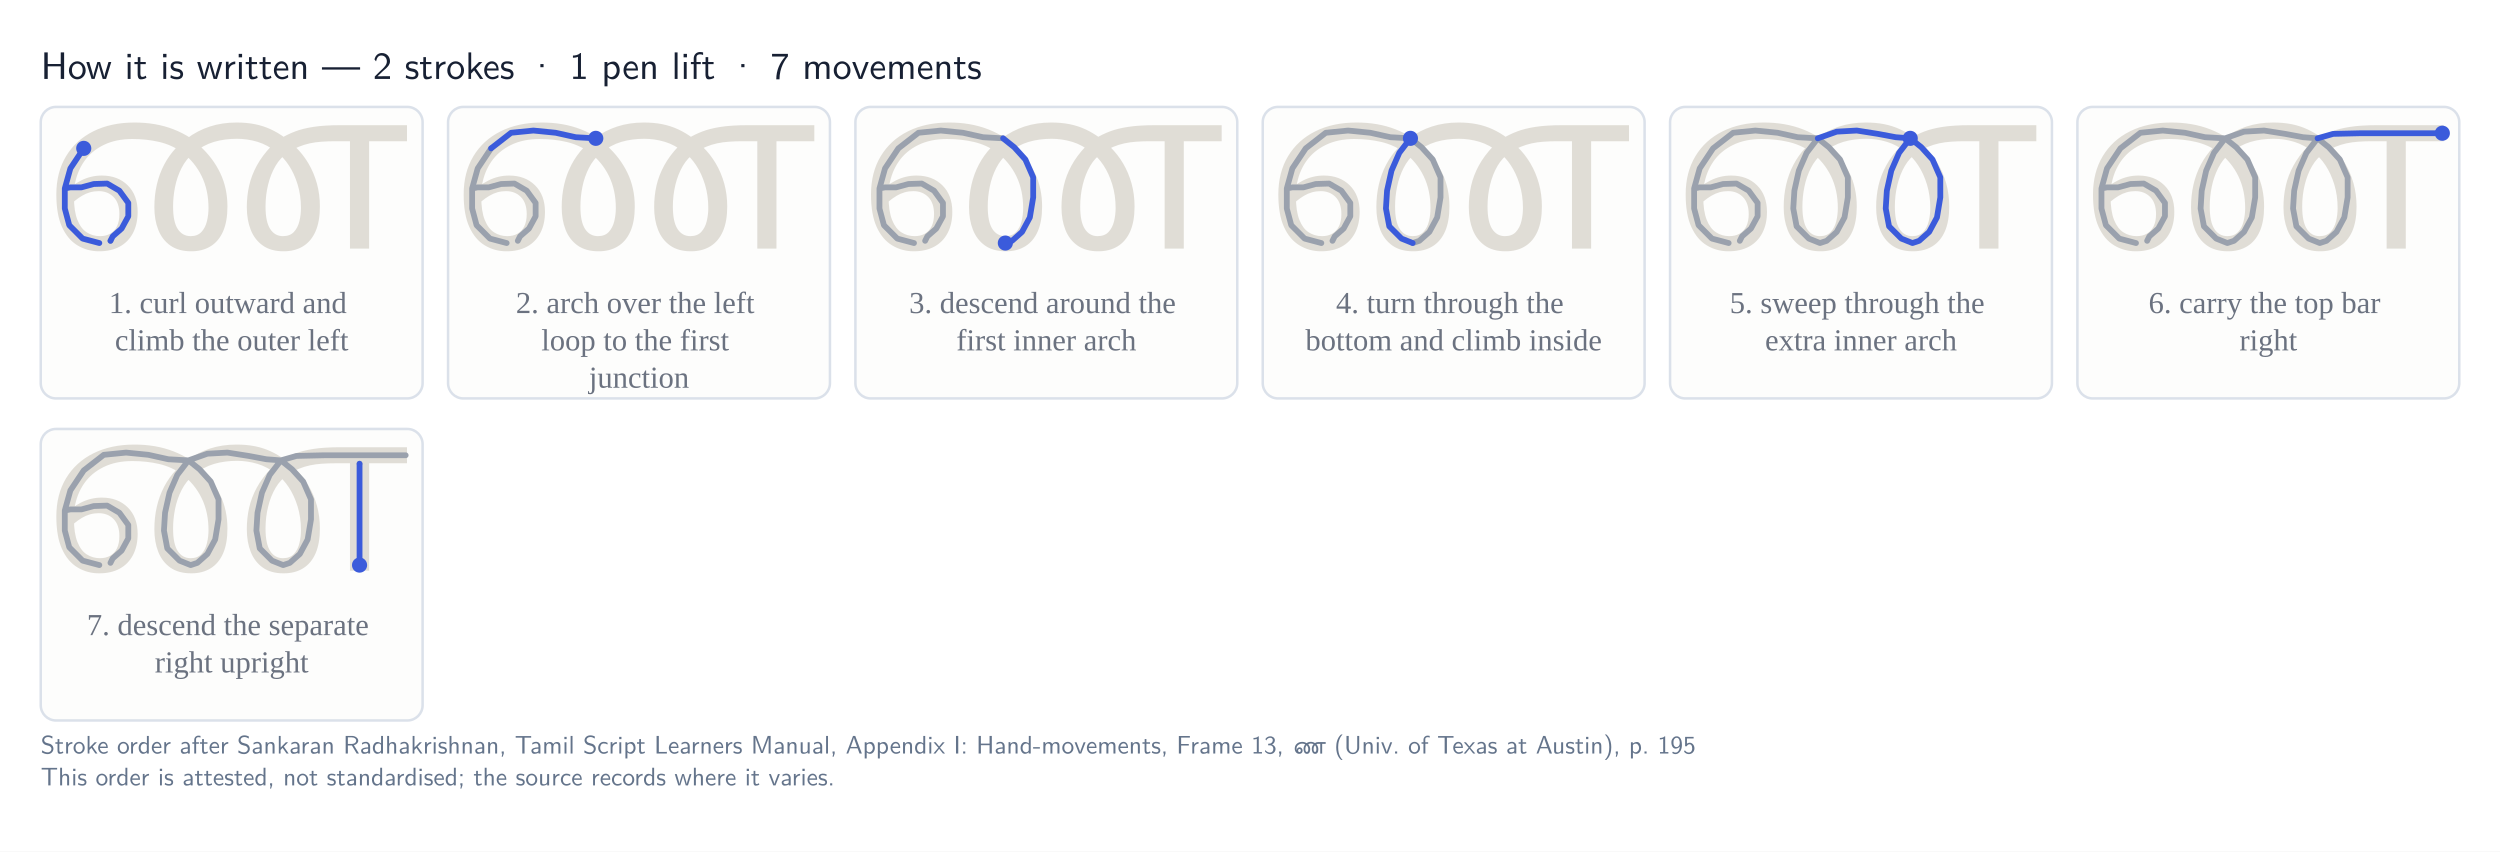
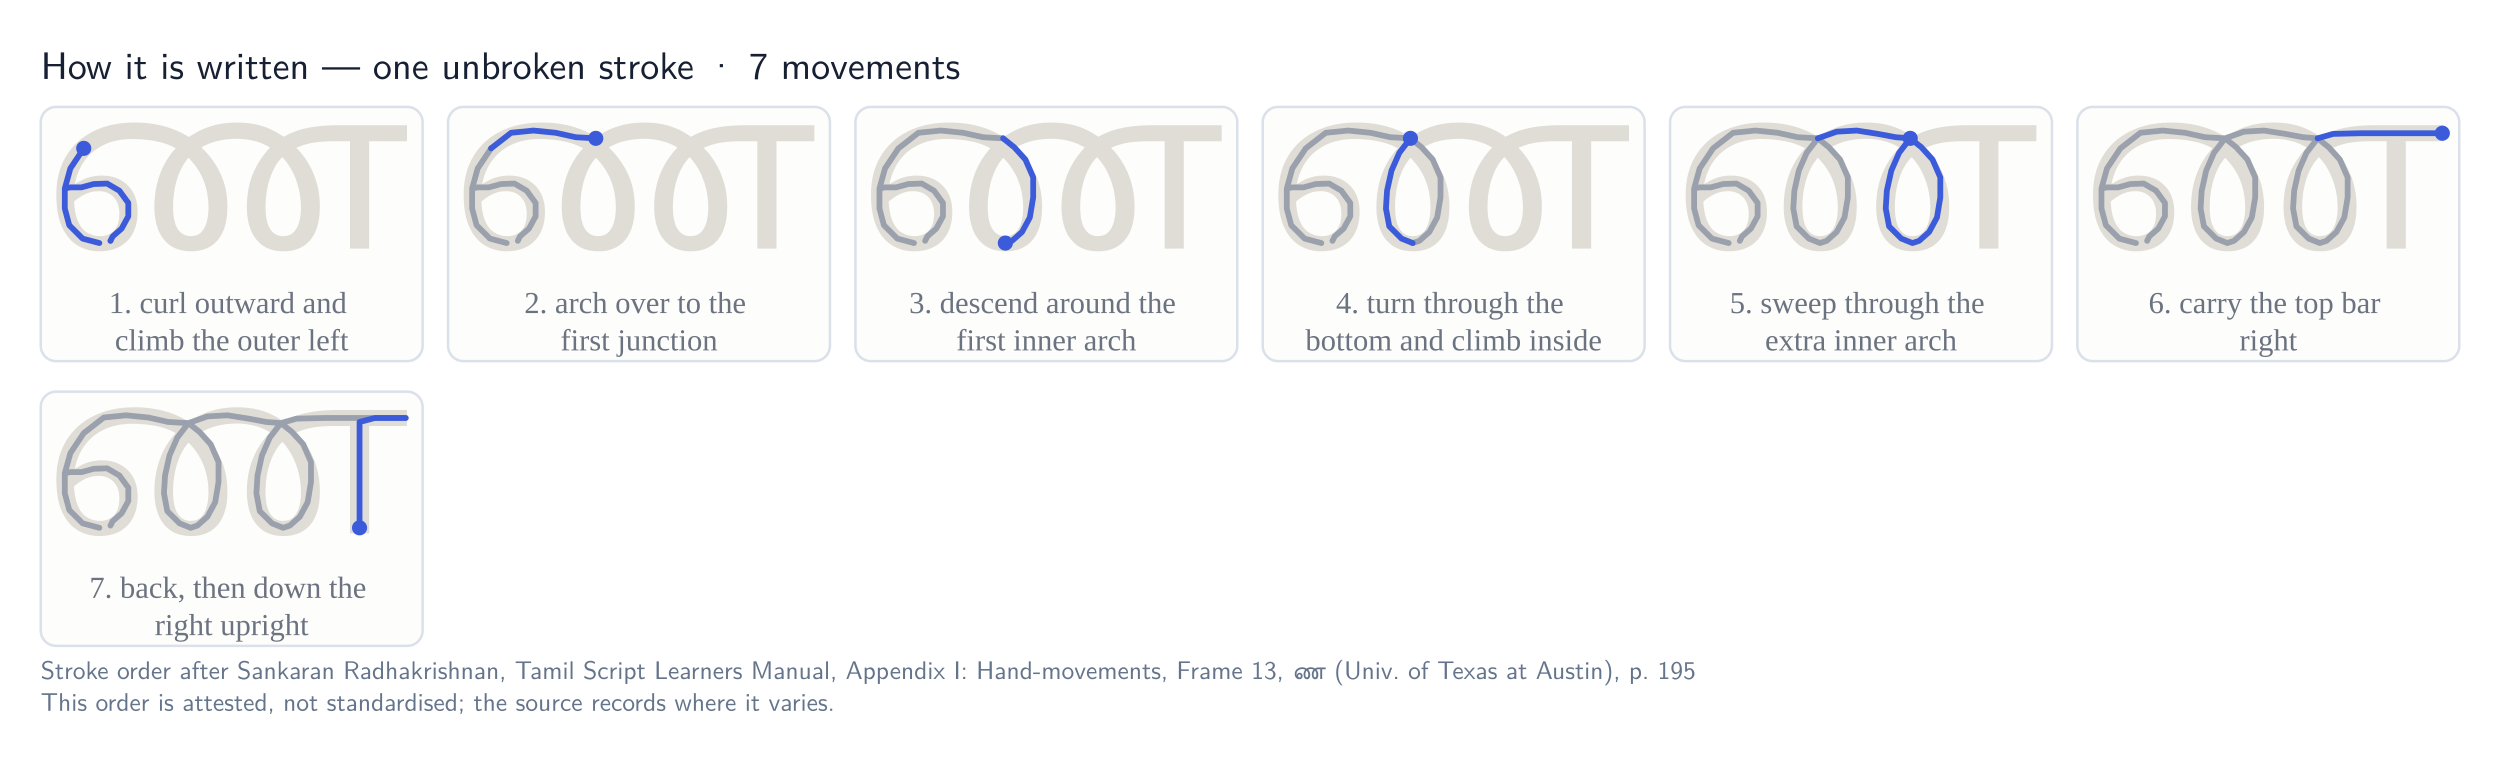
- <svg xmlns="http://www.w3.org/2000/svg" width="982" height="334.5" viewBox="0 0 982 334.5" role="img" aria-label="How to write ண: 2 strokes · 1 pen lift · 7 movements">
-   <rect x="0" y="0" width="982" height="334.5" fill="#ffffff" />
-   <text x="16" y="31" font-family="Latin Modern Sans, sans-serif" font-size="15" fill="#172033">How it is written — 2 strokes · 1 pen lift · 7 movements</text>
-   <rect x="16" y="42" width="150" height="114.5" rx="6" fill="#fdfdfc" stroke="#dbe1ea" stroke-width="1" />
-   <svg x="16" y="42" width="150" height="114.5" viewBox="-13 -636 1714 1308.4" preserveAspectRatio="xMidYMid meet" overflow="hidden">
+ <svg xmlns="http://www.w3.org/2000/svg" width="982" height="305.2" viewBox="0 0 982 305.2" role="img" aria-label="How to write ண: one unbroken stroke · 7 movements">
+   <rect x="0" y="0" width="982" height="305.2" fill="#ffffff" />
+   <text x="16" y="31" font-family="Latin Modern Sans, sans-serif" font-size="15" fill="#172033">How it is written — one unbroken stroke · 7 movements</text>
+   <rect x="16" y="42" width="150" height="99.85" rx="6" fill="#fdfdfc" stroke="#dbe1ea" stroke-width="1" />
+   <svg x="16" y="42" width="150" height="99.85" viewBox="-13 -636 1714 1140.9" preserveAspectRatio="xMidYMid meet" overflow="hidden">
    <g transform="scale(1,-1)">
      <path class="ductus__glyph" d="M249 -12Q196 -12 152 14.5Q108 41 82.5 97Q57 153 57 243Q57 342 100.5 414.5Q144 487 223 526.5Q302 566 408 566Q456 566 499.5 558.5Q543 551 583 535.5Q623 520 662 495L703 459Q760 407 792.5 339.5Q825 272 825 189Q825 122 805.5 77.5Q786 33 749.5 10.5Q713 -12 663 -12Q605 -12 568.5 14Q532 40 514.5 84.5Q497 129 497 186Q497 239 508 287Q519 335 541 377Q563 419 596 454L644 495Q691 530 746 548Q801 566 866 566Q911 566 948.5 558.5Q986 551 1019.5 535.5Q1053 520 1084 497L1130 457Q1164 424 1188.5 382.5Q1213 341 1226.5 292.5Q1240 244 1240 189Q1240 122 1220.5 77.5Q1201 33 1164.5 10.5Q1128 -12 1077 -12Q1020 -12 983.5 14Q947 40 929.5 84.5Q912 129 912 186Q912 237 922.5 283Q933 329 957 373Q981 417 1020 458L1065 495Q1095 513 1129 526Q1163 539 1211.5 546.5Q1260 554 1333 554L1631 554L1631 482L1461 482L1461 0L1375 0L1375 482L1310 482Q1277 482 1248.5 480Q1220 478 1194.5 472.5Q1169 467 1145 457Q1121 447 1096 430Q1063 409 1041 371.5Q1019 334 1007.5 287Q996 240 996 189Q996 120 1017 88Q1038 56 1074 56Q1106 56 1123.5 75Q1141 94 1148 123Q1155 152 1155 182Q1155 239 1140 288Q1125 337 1100.5 374Q1076 411 1047 432Q1005 466 959.5 479.5Q914 493 868 493Q812 493 764.5 479Q717 465 672 429Q639 401 619 361.5Q599 322 590 277.5Q581 233 581 189Q581 120 602 88Q623 56 660 56Q691 56 708.5 75Q726 94 733 123Q740 152 740 182Q740 262 709.5 325Q679 388 621 433Q574 466 518 479Q462 492 398 492Q324 492 269 465Q214 438 181.5 391Q149 344 139 283Q138 268 137 254.5Q136 241 136 233Q136 168 151.5 129Q167 90 193.5 73Q220 56 253 56Q280 56 299.5 67.5Q319 79 329.5 101Q340 123 340 155Q340 205 314 231.5Q288 258 247 258Q207 258 172 237Q137 216 108 184L93 248Q123 283 167.5 305.5Q212 328 261 328Q333 328 377.5 284Q422 240 422 165Q422 110 401 70Q380 30 341.5 9Q303 -12 249 -12Z" fill="#e0ddd6" fill-rule="nonzero" />
      <path class="ductus__done" d="M300 35 L300 35" fill="none" stroke="#9aa1ad" stroke-width="26" stroke-linecap="round" stroke-linejoin="round" />
      <path class="ductus__pen" d="M300 35 L310 55 L350 90 L380 145 L380 205 L340 260 L285 292 L225 290 L170 275 L120 275 L95 270 L95 180 L115 105 L175 45 L250 25 L175 45 L115 105 L95 180 L95 270 L120 360 L180 450" fill="none" stroke="#3b5bdb" stroke-width="26" stroke-linecap="round" stroke-linejoin="round" />
      <circle class="ductus__tip" cx="180" cy="450" r="34" fill="#3b5bdb" />
    </g>
    <text class="ductus__caption" x="844" y="289.3" text-anchor="middle" font-size="137.3" fill="#6b7280">
      <tspan x="844" y="289.3">1. curl outward and</tspan>
      <tspan x="844" y="456.8">climb the outer left</tspan>
    </text>
  </svg>
-   <rect x="176" y="42" width="150" height="114.5" rx="6" fill="#fdfdfc" stroke="#dbe1ea" stroke-width="1" />
-   <svg x="176" y="42" width="150" height="114.5" viewBox="-13 -636 1714 1308.4" preserveAspectRatio="xMidYMid meet" overflow="hidden">
+   <rect x="176" y="42" width="150" height="99.85" rx="6" fill="#fdfdfc" stroke="#dbe1ea" stroke-width="1" />
+   <svg x="176" y="42" width="150" height="99.85" viewBox="-13 -636 1714 1140.9" preserveAspectRatio="xMidYMid meet" overflow="hidden">
    <g transform="scale(1,-1)">
      <path class="ductus__glyph" d="M249 -12Q196 -12 152 14.5Q108 41 82.5 97Q57 153 57 243Q57 342 100.5 414.5Q144 487 223 526.5Q302 566 408 566Q456 566 499.5 558.5Q543 551 583 535.5Q623 520 662 495L703 459Q760 407 792.5 339.5Q825 272 825 189Q825 122 805.5 77.5Q786 33 749.5 10.5Q713 -12 663 -12Q605 -12 568.5 14Q532 40 514.5 84.5Q497 129 497 186Q497 239 508 287Q519 335 541 377Q563 419 596 454L644 495Q691 530 746 548Q801 566 866 566Q911 566 948.5 558.5Q986 551 1019.5 535.5Q1053 520 1084 497L1130 457Q1164 424 1188.5 382.5Q1213 341 1226.5 292.5Q1240 244 1240 189Q1240 122 1220.5 77.5Q1201 33 1164.5 10.5Q1128 -12 1077 -12Q1020 -12 983.5 14Q947 40 929.5 84.5Q912 129 912 186Q912 237 922.5 283Q933 329 957 373Q981 417 1020 458L1065 495Q1095 513 1129 526Q1163 539 1211.5 546.5Q1260 554 1333 554L1631 554L1631 482L1461 482L1461 0L1375 0L1375 482L1310 482Q1277 482 1248.5 480Q1220 478 1194.5 472.5Q1169 467 1145 457Q1121 447 1096 430Q1063 409 1041 371.5Q1019 334 1007.5 287Q996 240 996 189Q996 120 1017 88Q1038 56 1074 56Q1106 56 1123.5 75Q1141 94 1148 123Q1155 152 1155 182Q1155 239 1140 288Q1125 337 1100.5 374Q1076 411 1047 432Q1005 466 959.5 479.5Q914 493 868 493Q812 493 764.5 479Q717 465 672 429Q639 401 619 361.5Q599 322 590 277.5Q581 233 581 189Q581 120 602 88Q623 56 660 56Q691 56 708.5 75Q726 94 733 123Q740 152 740 182Q740 262 709.5 325Q679 388 621 433Q574 466 518 479Q462 492 398 492Q324 492 269 465Q214 438 181.5 391Q149 344 139 283Q138 268 137 254.5Q136 241 136 233Q136 168 151.5 129Q167 90 193.5 73Q220 56 253 56Q280 56 299.5 67.5Q319 79 329.5 101Q340 123 340 155Q340 205 314 231.5Q288 258 247 258Q207 258 172 237Q137 216 108 184L93 248Q123 283 167.5 305.5Q212 328 261 328Q333 328 377.5 284Q422 240 422 165Q422 110 401 70Q380 30 341.5 9Q303 -12 249 -12Z" fill="#e0ddd6" fill-rule="nonzero" />
      <path class="ductus__done" d="M300 35 L310 55 L350 90 L380 145 L380 205 L340 260 L285 292 L225 290 L170 275 L120 275 L95 270 L95 180 L115 105 L175 45 L250 25 L175 45 L115 105 L95 180 L95 270 L120 360 L180 450 L180 450" fill="none" stroke="#9aa1ad" stroke-width="26" stroke-linecap="round" stroke-linejoin="round" />
      <path class="ductus__pen" d="M180 450 L270 520 L370 530 L470 520 L560 500 L650 495" fill="none" stroke="#3b5bdb" stroke-width="26" stroke-linecap="round" stroke-linejoin="round" />
      <circle class="ductus__tip" cx="650" cy="495" r="34" fill="#3b5bdb" />
    </g>
    <text class="ductus__caption" x="844" y="289.3" text-anchor="middle" font-size="137.3" fill="#6b7280">
-       <tspan x="844" y="289.3">2. arch over the left</tspan>
-       <tspan x="844" y="456.8">loop to the first</tspan>
-       <tspan x="844" y="624.3">junction</tspan>
+       <tspan x="844" y="289.3">2. arch over to the</tspan>
+       <tspan x="844" y="456.8">first junction</tspan>
    </text>
  </svg>
-   <rect x="336" y="42" width="150" height="114.5" rx="6" fill="#fdfdfc" stroke="#dbe1ea" stroke-width="1" />
-   <svg x="336" y="42" width="150" height="114.5" viewBox="-13 -636 1714 1308.4" preserveAspectRatio="xMidYMid meet" overflow="hidden">
+   <rect x="336" y="42" width="150" height="99.85" rx="6" fill="#fdfdfc" stroke="#dbe1ea" stroke-width="1" />
+   <svg x="336" y="42" width="150" height="99.85" viewBox="-13 -636 1714 1140.9" preserveAspectRatio="xMidYMid meet" overflow="hidden">
    <g transform="scale(1,-1)">
      <path class="ductus__glyph" d="M249 -12Q196 -12 152 14.5Q108 41 82.5 97Q57 153 57 243Q57 342 100.5 414.5Q144 487 223 526.5Q302 566 408 566Q456 566 499.5 558.5Q543 551 583 535.5Q623 520 662 495L703 459Q760 407 792.5 339.5Q825 272 825 189Q825 122 805.5 77.5Q786 33 749.5 10.5Q713 -12 663 -12Q605 -12 568.5 14Q532 40 514.5 84.5Q497 129 497 186Q497 239 508 287Q519 335 541 377Q563 419 596 454L644 495Q691 530 746 548Q801 566 866 566Q911 566 948.5 558.5Q986 551 1019.5 535.5Q1053 520 1084 497L1130 457Q1164 424 1188.5 382.5Q1213 341 1226.5 292.5Q1240 244 1240 189Q1240 122 1220.5 77.5Q1201 33 1164.5 10.5Q1128 -12 1077 -12Q1020 -12 983.5 14Q947 40 929.5 84.5Q912 129 912 186Q912 237 922.5 283Q933 329 957 373Q981 417 1020 458L1065 495Q1095 513 1129 526Q1163 539 1211.5 546.5Q1260 554 1333 554L1631 554L1631 482L1461 482L1461 0L1375 0L1375 482L1310 482Q1277 482 1248.5 480Q1220 478 1194.5 472.5Q1169 467 1145 457Q1121 447 1096 430Q1063 409 1041 371.5Q1019 334 1007.5 287Q996 240 996 189Q996 120 1017 88Q1038 56 1074 56Q1106 56 1123.5 75Q1141 94 1148 123Q1155 152 1155 182Q1155 239 1140 288Q1125 337 1100.5 374Q1076 411 1047 432Q1005 466 959.5 479.5Q914 493 868 493Q812 493 764.5 479Q717 465 672 429Q639 401 619 361.5Q599 322 590 277.5Q581 233 581 189Q581 120 602 88Q623 56 660 56Q691 56 708.5 75Q726 94 733 123Q740 152 740 182Q740 262 709.5 325Q679 388 621 433Q574 466 518 479Q462 492 398 492Q324 492 269 465Q214 438 181.5 391Q149 344 139 283Q138 268 137 254.5Q136 241 136 233Q136 168 151.5 129Q167 90 193.5 73Q220 56 253 56Q280 56 299.5 67.5Q319 79 329.5 101Q340 123 340 155Q340 205 314 231.5Q288 258 247 258Q207 258 172 237Q137 216 108 184L93 248Q123 283 167.5 305.5Q212 328 261 328Q333 328 377.5 284Q422 240 422 165Q422 110 401 70Q380 30 341.5 9Q303 -12 249 -12Z" fill="#e0ddd6" fill-rule="nonzero" />
      <path class="ductus__done" d="M300 35 L310 55 L350 90 L380 145 L380 205 L340 260 L285 292 L225 290 L170 275 L120 275 L95 270 L95 180 L115 105 L175 45 L250 25 L175 45 L115 105 L95 180 L95 270 L120 360 L180 450 L270 520 L370 530 L470 520 L560 500 L650 495 L650 495" fill="none" stroke="#9aa1ad" stroke-width="26" stroke-linecap="round" stroke-linejoin="round" />
      <path class="ductus__pen" d="M650 495 L700 455 L750 400 L785 320 L785 230 L770 140 L735 75 L690 35 L660 25" fill="none" stroke="#3b5bdb" stroke-width="26" stroke-linecap="round" stroke-linejoin="round" />
      <circle class="ductus__tip" cx="660" cy="25" r="34" fill="#3b5bdb" />
    </g>
    <text class="ductus__caption" x="844" y="289.3" text-anchor="middle" font-size="137.3" fill="#6b7280">
      <tspan x="844" y="289.3">3. descend around the</tspan>
      <tspan x="844" y="456.8">first inner arch</tspan>
    </text>
  </svg>
-   <rect x="496" y="42" width="150" height="114.5" rx="6" fill="#fdfdfc" stroke="#dbe1ea" stroke-width="1" />
-   <svg x="496" y="42" width="150" height="114.5" viewBox="-13 -636 1714 1308.4" preserveAspectRatio="xMidYMid meet" overflow="hidden">
+   <rect x="496" y="42" width="150" height="99.85" rx="6" fill="#fdfdfc" stroke="#dbe1ea" stroke-width="1" />
+   <svg x="496" y="42" width="150" height="99.85" viewBox="-13 -636 1714 1140.9" preserveAspectRatio="xMidYMid meet" overflow="hidden">
    <g transform="scale(1,-1)">
      <path class="ductus__glyph" d="M249 -12Q196 -12 152 14.5Q108 41 82.5 97Q57 153 57 243Q57 342 100.5 414.5Q144 487 223 526.5Q302 566 408 566Q456 566 499.5 558.5Q543 551 583 535.5Q623 520 662 495L703 459Q760 407 792.5 339.5Q825 272 825 189Q825 122 805.5 77.5Q786 33 749.5 10.5Q713 -12 663 -12Q605 -12 568.5 14Q532 40 514.5 84.5Q497 129 497 186Q497 239 508 287Q519 335 541 377Q563 419 596 454L644 495Q691 530 746 548Q801 566 866 566Q911 566 948.5 558.5Q986 551 1019.5 535.5Q1053 520 1084 497L1130 457Q1164 424 1188.5 382.5Q1213 341 1226.5 292.5Q1240 244 1240 189Q1240 122 1220.5 77.5Q1201 33 1164.5 10.5Q1128 -12 1077 -12Q1020 -12 983.5 14Q947 40 929.5 84.5Q912 129 912 186Q912 237 922.5 283Q933 329 957 373Q981 417 1020 458L1065 495Q1095 513 1129 526Q1163 539 1211.5 546.5Q1260 554 1333 554L1631 554L1631 482L1461 482L1461 0L1375 0L1375 482L1310 482Q1277 482 1248.5 480Q1220 478 1194.5 472.5Q1169 467 1145 457Q1121 447 1096 430Q1063 409 1041 371.5Q1019 334 1007.5 287Q996 240 996 189Q996 120 1017 88Q1038 56 1074 56Q1106 56 1123.5 75Q1141 94 1148 123Q1155 152 1155 182Q1155 239 1140 288Q1125 337 1100.5 374Q1076 411 1047 432Q1005 466 959.5 479.5Q914 493 868 493Q812 493 764.5 479Q717 465 672 429Q639 401 619 361.5Q599 322 590 277.5Q581 233 581 189Q581 120 602 88Q623 56 660 56Q691 56 708.5 75Q726 94 733 123Q740 152 740 182Q740 262 709.5 325Q679 388 621 433Q574 466 518 479Q462 492 398 492Q324 492 269 465Q214 438 181.5 391Q149 344 139 283Q138 268 137 254.5Q136 241 136 233Q136 168 151.5 129Q167 90 193.5 73Q220 56 253 56Q280 56 299.5 67.5Q319 79 329.5 101Q340 123 340 155Q340 205 314 231.5Q288 258 247 258Q207 258 172 237Q137 216 108 184L93 248Q123 283 167.5 305.5Q212 328 261 328Q333 328 377.5 284Q422 240 422 165Q422 110 401 70Q380 30 341.5 9Q303 -12 249 -12Z" fill="#e0ddd6" fill-rule="nonzero" />
      <path class="ductus__done" d="M300 35 L310 55 L350 90 L380 145 L380 205 L340 260 L285 292 L225 290 L170 275 L120 275 L95 270 L95 180 L115 105 L175 45 L250 25 L175 45 L115 105 L95 180 L95 270 L120 360 L180 450 L270 520 L370 530 L470 520 L560 500 L650 495 L700 455 L750 400 L785 320 L785 230 L770 140 L735 75 L690 35 L660 25 L660 25" fill="none" stroke="#9aa1ad" stroke-width="26" stroke-linecap="round" stroke-linejoin="round" />
      <path class="ductus__pen" d="M660 25 L610 45 L555 100 L540 180 L545 260 L565 350 L600 430 L650 495" fill="none" stroke="#3b5bdb" stroke-width="26" stroke-linecap="round" stroke-linejoin="round" />
      <circle class="ductus__tip" cx="650" cy="495" r="34" fill="#3b5bdb" />
    </g>
    <text class="ductus__caption" x="844" y="289.3" text-anchor="middle" font-size="137.3" fill="#6b7280">
      <tspan x="844" y="289.3">4. turn through the</tspan>
      <tspan x="844" y="456.8">bottom and climb inside</tspan>
    </text>
  </svg>
-   <rect x="656" y="42" width="150" height="114.5" rx="6" fill="#fdfdfc" stroke="#dbe1ea" stroke-width="1" />
-   <svg x="656" y="42" width="150" height="114.5" viewBox="-13 -636 1714 1308.4" preserveAspectRatio="xMidYMid meet" overflow="hidden">
+   <rect x="656" y="42" width="150" height="99.85" rx="6" fill="#fdfdfc" stroke="#dbe1ea" stroke-width="1" />
+   <svg x="656" y="42" width="150" height="99.85" viewBox="-13 -636 1714 1140.9" preserveAspectRatio="xMidYMid meet" overflow="hidden">
    <g transform="scale(1,-1)">
      <path class="ductus__glyph" d="M249 -12Q196 -12 152 14.5Q108 41 82.5 97Q57 153 57 243Q57 342 100.5 414.5Q144 487 223 526.5Q302 566 408 566Q456 566 499.5 558.5Q543 551 583 535.5Q623 520 662 495L703 459Q760 407 792.5 339.5Q825 272 825 189Q825 122 805.5 77.5Q786 33 749.5 10.5Q713 -12 663 -12Q605 -12 568.5 14Q532 40 514.5 84.5Q497 129 497 186Q497 239 508 287Q519 335 541 377Q563 419 596 454L644 495Q691 530 746 548Q801 566 866 566Q911 566 948.5 558.5Q986 551 1019.5 535.5Q1053 520 1084 497L1130 457Q1164 424 1188.5 382.5Q1213 341 1226.5 292.5Q1240 244 1240 189Q1240 122 1220.5 77.5Q1201 33 1164.5 10.5Q1128 -12 1077 -12Q1020 -12 983.5 14Q947 40 929.5 84.5Q912 129 912 186Q912 237 922.5 283Q933 329 957 373Q981 417 1020 458L1065 495Q1095 513 1129 526Q1163 539 1211.5 546.5Q1260 554 1333 554L1631 554L1631 482L1461 482L1461 0L1375 0L1375 482L1310 482Q1277 482 1248.5 480Q1220 478 1194.5 472.5Q1169 467 1145 457Q1121 447 1096 430Q1063 409 1041 371.5Q1019 334 1007.5 287Q996 240 996 189Q996 120 1017 88Q1038 56 1074 56Q1106 56 1123.5 75Q1141 94 1148 123Q1155 152 1155 182Q1155 239 1140 288Q1125 337 1100.5 374Q1076 411 1047 432Q1005 466 959.5 479.5Q914 493 868 493Q812 493 764.5 479Q717 465 672 429Q639 401 619 361.5Q599 322 590 277.5Q581 233 581 189Q581 120 602 88Q623 56 660 56Q691 56 708.5 75Q726 94 733 123Q740 152 740 182Q740 262 709.5 325Q679 388 621 433Q574 466 518 479Q462 492 398 492Q324 492 269 465Q214 438 181.5 391Q149 344 139 283Q138 268 137 254.5Q136 241 136 233Q136 168 151.5 129Q167 90 193.5 73Q220 56 253 56Q280 56 299.5 67.5Q319 79 329.5 101Q340 123 340 155Q340 205 314 231.5Q288 258 247 258Q207 258 172 237Q137 216 108 184L93 248Q123 283 167.5 305.5Q212 328 261 328Q333 328 377.5 284Q422 240 422 165Q422 110 401 70Q380 30 341.5 9Q303 -12 249 -12Z" fill="#e0ddd6" fill-rule="nonzero" />
      <path class="ductus__done" d="M300 35 L310 55 L350 90 L380 145 L380 205 L340 260 L285 292 L225 290 L170 275 L120 275 L95 270 L95 180 L115 105 L175 45 L250 25 L175 45 L115 105 L95 180 L95 270 L120 360 L180 450 L270 520 L370 530 L470 520 L560 500 L650 495 L700 455 L750 400 L785 320 L785 230 L770 140 L735 75 L690 35 L660 25 L610 45 L555 100 L540 180 L545 260 L565 350 L600 430 L650 495 L650 495" fill="none" stroke="#9aa1ad" stroke-width="26" stroke-linecap="round" stroke-linejoin="round" />
      <path class="ductus__pen" d="M650 495 L735 525 L825 530 L920 515 L1000 500 L1065 495 L1115 455 L1165 400 L1200 320 L1200 230 L1185 140 L1150 75 L1105 35 L1075 25 L1025 45 L970 100 L955 180 L960 260 L980 350 L1015 430 L1065 495" fill="none" stroke="#3b5bdb" stroke-width="26" stroke-linecap="round" stroke-linejoin="round" />
      <circle class="ductus__tip" cx="1065" cy="495" r="34" fill="#3b5bdb" />
    </g>
    <text class="ductus__caption" x="844" y="289.3" text-anchor="middle" font-size="137.3" fill="#6b7280">
      <tspan x="844" y="289.3">5. sweep through the</tspan>
      <tspan x="844" y="456.8">extra inner arch</tspan>
    </text>
  </svg>
-   <rect x="816" y="42" width="150" height="114.5" rx="6" fill="#fdfdfc" stroke="#dbe1ea" stroke-width="1" />
-   <svg x="816" y="42" width="150" height="114.5" viewBox="-13 -636 1714 1308.4" preserveAspectRatio="xMidYMid meet" overflow="hidden">
+   <rect x="816" y="42" width="150" height="99.85" rx="6" fill="#fdfdfc" stroke="#dbe1ea" stroke-width="1" />
+   <svg x="816" y="42" width="150" height="99.85" viewBox="-13 -636 1714 1140.9" preserveAspectRatio="xMidYMid meet" overflow="hidden">
    <g transform="scale(1,-1)">
      <path class="ductus__glyph" d="M249 -12Q196 -12 152 14.5Q108 41 82.5 97Q57 153 57 243Q57 342 100.5 414.5Q144 487 223 526.5Q302 566 408 566Q456 566 499.5 558.5Q543 551 583 535.5Q623 520 662 495L703 459Q760 407 792.5 339.5Q825 272 825 189Q825 122 805.5 77.5Q786 33 749.5 10.5Q713 -12 663 -12Q605 -12 568.5 14Q532 40 514.5 84.5Q497 129 497 186Q497 239 508 287Q519 335 541 377Q563 419 596 454L644 495Q691 530 746 548Q801 566 866 566Q911 566 948.5 558.5Q986 551 1019.5 535.5Q1053 520 1084 497L1130 457Q1164 424 1188.5 382.5Q1213 341 1226.5 292.5Q1240 244 1240 189Q1240 122 1220.5 77.5Q1201 33 1164.5 10.5Q1128 -12 1077 -12Q1020 -12 983.5 14Q947 40 929.5 84.5Q912 129 912 186Q912 237 922.5 283Q933 329 957 373Q981 417 1020 458L1065 495Q1095 513 1129 526Q1163 539 1211.5 546.5Q1260 554 1333 554L1631 554L1631 482L1461 482L1461 0L1375 0L1375 482L1310 482Q1277 482 1248.5 480Q1220 478 1194.5 472.5Q1169 467 1145 457Q1121 447 1096 430Q1063 409 1041 371.5Q1019 334 1007.5 287Q996 240 996 189Q996 120 1017 88Q1038 56 1074 56Q1106 56 1123.5 75Q1141 94 1148 123Q1155 152 1155 182Q1155 239 1140 288Q1125 337 1100.5 374Q1076 411 1047 432Q1005 466 959.5 479.5Q914 493 868 493Q812 493 764.5 479Q717 465 672 429Q639 401 619 361.5Q599 322 590 277.5Q581 233 581 189Q581 120 602 88Q623 56 660 56Q691 56 708.5 75Q726 94 733 123Q740 152 740 182Q740 262 709.5 325Q679 388 621 433Q574 466 518 479Q462 492 398 492Q324 492 269 465Q214 438 181.5 391Q149 344 139 283Q138 268 137 254.5Q136 241 136 233Q136 168 151.5 129Q167 90 193.5 73Q220 56 253 56Q280 56 299.5 67.5Q319 79 329.5 101Q340 123 340 155Q340 205 314 231.5Q288 258 247 258Q207 258 172 237Q137 216 108 184L93 248Q123 283 167.5 305.5Q212 328 261 328Q333 328 377.5 284Q422 240 422 165Q422 110 401 70Q380 30 341.5 9Q303 -12 249 -12Z" fill="#e0ddd6" fill-rule="nonzero" />
      <path class="ductus__done" d="M300 35 L310 55 L350 90 L380 145 L380 205 L340 260 L285 292 L225 290 L170 275 L120 275 L95 270 L95 180 L115 105 L175 45 L250 25 L175 45 L115 105 L95 180 L95 270 L120 360 L180 450 L270 520 L370 530 L470 520 L560 500 L650 495 L700 455 L750 400 L785 320 L785 230 L770 140 L735 75 L690 35 L660 25 L610 45 L555 100 L540 180 L545 260 L565 350 L600 430 L650 495 L735 525 L825 530 L920 515 L1000 500 L1065 495 L1115 455 L1165 400 L1200 320 L1200 230 L1185 140 L1150 75 L1105 35 L1075 25 L1025 45 L970 100 L955 180 L960 260 L980 350 L1015 430 L1065 495 L1065 495" fill="none" stroke="#9aa1ad" stroke-width="26" stroke-linecap="round" stroke-linejoin="round" />
      <path class="ductus__pen" d="M1065 495 L1135 515 L1260 518 L1380 518 L1500 518 L1625 518" fill="none" stroke="#3b5bdb" stroke-width="26" stroke-linecap="round" stroke-linejoin="round" />
      <circle class="ductus__tip" cx="1625" cy="518" r="34" fill="#3b5bdb" />
    </g>
    <text class="ductus__caption" x="844" y="289.3" text-anchor="middle" font-size="137.3" fill="#6b7280">
      <tspan x="844" y="289.3">6. carry the top bar</tspan>
      <tspan x="844" y="456.8">right</tspan>
    </text>
  </svg>
-   <rect x="16" y="168.5" width="150" height="114.5" rx="6" fill="#fdfdfc" stroke="#dbe1ea" stroke-width="1" />
-   <svg x="16" y="168.5" width="150" height="114.5" viewBox="-13 -636 1714 1308.4" preserveAspectRatio="xMidYMid meet" overflow="hidden">
+   <rect x="16" y="153.85" width="150" height="99.85" rx="6" fill="#fdfdfc" stroke="#dbe1ea" stroke-width="1" />
+   <svg x="16" y="153.85" width="150" height="99.85" viewBox="-13 -636 1714 1140.9" preserveAspectRatio="xMidYMid meet" overflow="hidden">
    <g transform="scale(1,-1)">
      <path class="ductus__glyph" d="M249 -12Q196 -12 152 14.5Q108 41 82.5 97Q57 153 57 243Q57 342 100.5 414.5Q144 487 223 526.5Q302 566 408 566Q456 566 499.5 558.5Q543 551 583 535.5Q623 520 662 495L703 459Q760 407 792.5 339.5Q825 272 825 189Q825 122 805.5 77.5Q786 33 749.5 10.5Q713 -12 663 -12Q605 -12 568.5 14Q532 40 514.5 84.5Q497 129 497 186Q497 239 508 287Q519 335 541 377Q563 419 596 454L644 495Q691 530 746 548Q801 566 866 566Q911 566 948.5 558.5Q986 551 1019.5 535.5Q1053 520 1084 497L1130 457Q1164 424 1188.5 382.5Q1213 341 1226.5 292.5Q1240 244 1240 189Q1240 122 1220.5 77.5Q1201 33 1164.5 10.5Q1128 -12 1077 -12Q1020 -12 983.5 14Q947 40 929.5 84.5Q912 129 912 186Q912 237 922.5 283Q933 329 957 373Q981 417 1020 458L1065 495Q1095 513 1129 526Q1163 539 1211.5 546.5Q1260 554 1333 554L1631 554L1631 482L1461 482L1461 0L1375 0L1375 482L1310 482Q1277 482 1248.5 480Q1220 478 1194.5 472.5Q1169 467 1145 457Q1121 447 1096 430Q1063 409 1041 371.5Q1019 334 1007.5 287Q996 240 996 189Q996 120 1017 88Q1038 56 1074 56Q1106 56 1123.5 75Q1141 94 1148 123Q1155 152 1155 182Q1155 239 1140 288Q1125 337 1100.5 374Q1076 411 1047 432Q1005 466 959.5 479.5Q914 493 868 493Q812 493 764.5 479Q717 465 672 429Q639 401 619 361.5Q599 322 590 277.5Q581 233 581 189Q581 120 602 88Q623 56 660 56Q691 56 708.5 75Q726 94 733 123Q740 152 740 182Q740 262 709.5 325Q679 388 621 433Q574 466 518 479Q462 492 398 492Q324 492 269 465Q214 438 181.5 391Q149 344 139 283Q138 268 137 254.5Q136 241 136 233Q136 168 151.5 129Q167 90 193.5 73Q220 56 253 56Q280 56 299.5 67.5Q319 79 329.5 101Q340 123 340 155Q340 205 314 231.5Q288 258 247 258Q207 258 172 237Q137 216 108 184L93 248Q123 283 167.5 305.5Q212 328 261 328Q333 328 377.5 284Q422 240 422 165Q422 110 401 70Q380 30 341.5 9Q303 -12 249 -12Z" fill="#e0ddd6" fill-rule="nonzero" />
-       <path class="ductus__done" d="M300 35 L310 55 L350 90 L380 145 L380 205 L340 260 L285 292 L225 290 L170 275 L120 275 L95 270 L95 180 L115 105 L175 45 L250 25 L175 45 L115 105 L95 180 L95 270 L120 360 L180 450 L270 520 L370 530 L470 520 L560 500 L650 495 L700 455 L750 400 L785 320 L785 230 L770 140 L735 75 L690 35 L660 25 L610 45 L555 100 L540 180 L545 260 L565 350 L600 430 L650 495 L735 525 L825 530 L920 515 L1000 500 L1065 495 L1115 455 L1165 400 L1200 320 L1200 230 L1185 140 L1150 75 L1105 35 L1075 25 L1025 45 L970 100 L955 180 L960 260 L980 350 L1015 430 L1065 495 L1135 515 L1260 518 L1380 518 L1500 518 L1625 518" fill="none" stroke="#9aa1ad" stroke-width="26" stroke-linecap="round" stroke-linejoin="round" />
-       <path class="ductus__done" d="M1418 480 L1418 480" fill="none" stroke="#9aa1ad" stroke-width="26" stroke-linecap="round" stroke-linejoin="round" />
-       <path class="ductus__pen" d="M1418 480 L1418 350 L1418 180 L1418 25" fill="none" stroke="#3b5bdb" stroke-width="26" stroke-linecap="round" stroke-linejoin="round" />
+       <path class="ductus__done" d="M300 35 L310 55 L350 90 L380 145 L380 205 L340 260 L285 292 L225 290 L170 275 L120 275 L95 270 L95 180 L115 105 L175 45 L250 25 L175 45 L115 105 L95 180 L95 270 L120 360 L180 450 L270 520 L370 530 L470 520 L560 500 L650 495 L700 455 L750 400 L785 320 L785 230 L770 140 L735 75 L690 35 L660 25 L610 45 L555 100 L540 180 L545 260 L565 350 L600 430 L650 495 L735 525 L825 530 L920 515 L1000 500 L1065 495 L1115 455 L1165 400 L1200 320 L1200 230 L1185 140 L1150 75 L1105 35 L1075 25 L1025 45 L970 100 L955 180 L960 260 L980 350 L1015 430 L1065 495 L1135 515 L1260 518 L1380 518 L1500 518 L1625 518 L1625 518" fill="none" stroke="#9aa1ad" stroke-width="26" stroke-linecap="round" stroke-linejoin="round" />
+       <path class="ductus__pen" d="M1625 518 L1556 518 L1487 518 L1418 500 L1418 432 L1418 364 L1418 296 L1418 229 L1418 161 L1418 93 L1418 25" fill="none" stroke="#3b5bdb" stroke-width="26" stroke-linecap="round" stroke-linejoin="round" />
      <circle class="ductus__tip" cx="1418" cy="25" r="34" fill="#3b5bdb" />
    </g>
    <text class="ductus__caption" x="844" y="289.3" text-anchor="middle" font-size="137.3" fill="#6b7280">
-       <tspan x="844" y="289.3">7. descend the separate</tspan>
+       <tspan x="844" y="289.3">7. back, then down the</tspan>
      <tspan x="844" y="456.8">right upright</tspan>
    </text>
  </svg>
-   <text x="16" y="296" font-family="Latin Modern Sans, sans-serif" font-size="10" fill="#64748b">Stroke order after Sankaran Radhakrishnan, Tamil Script Learners Manual, Appendix I: Hand-movements, Frame 13, ண (Univ. of Texas at Austin), p. 195</text>
-   <text x="16" y="308.5" font-family="Latin Modern Sans, sans-serif" font-size="10" fill="#64748b">This order is attested, not standardised; the source records where it varies.</text>
+   <text x="16" y="266.7" font-family="Latin Modern Sans, sans-serif" font-size="10" fill="#64748b">Stroke order after Sankaran Radhakrishnan, Tamil Script Learners Manual, Appendix I: Hand-movements, Frame 13, ண (Univ. of Texas at Austin), p. 195</text>
+   <text x="16" y="279.2" font-family="Latin Modern Sans, sans-serif" font-size="10" fill="#64748b">This order is attested, not standardised; the source records where it varies.</text>
</svg>
